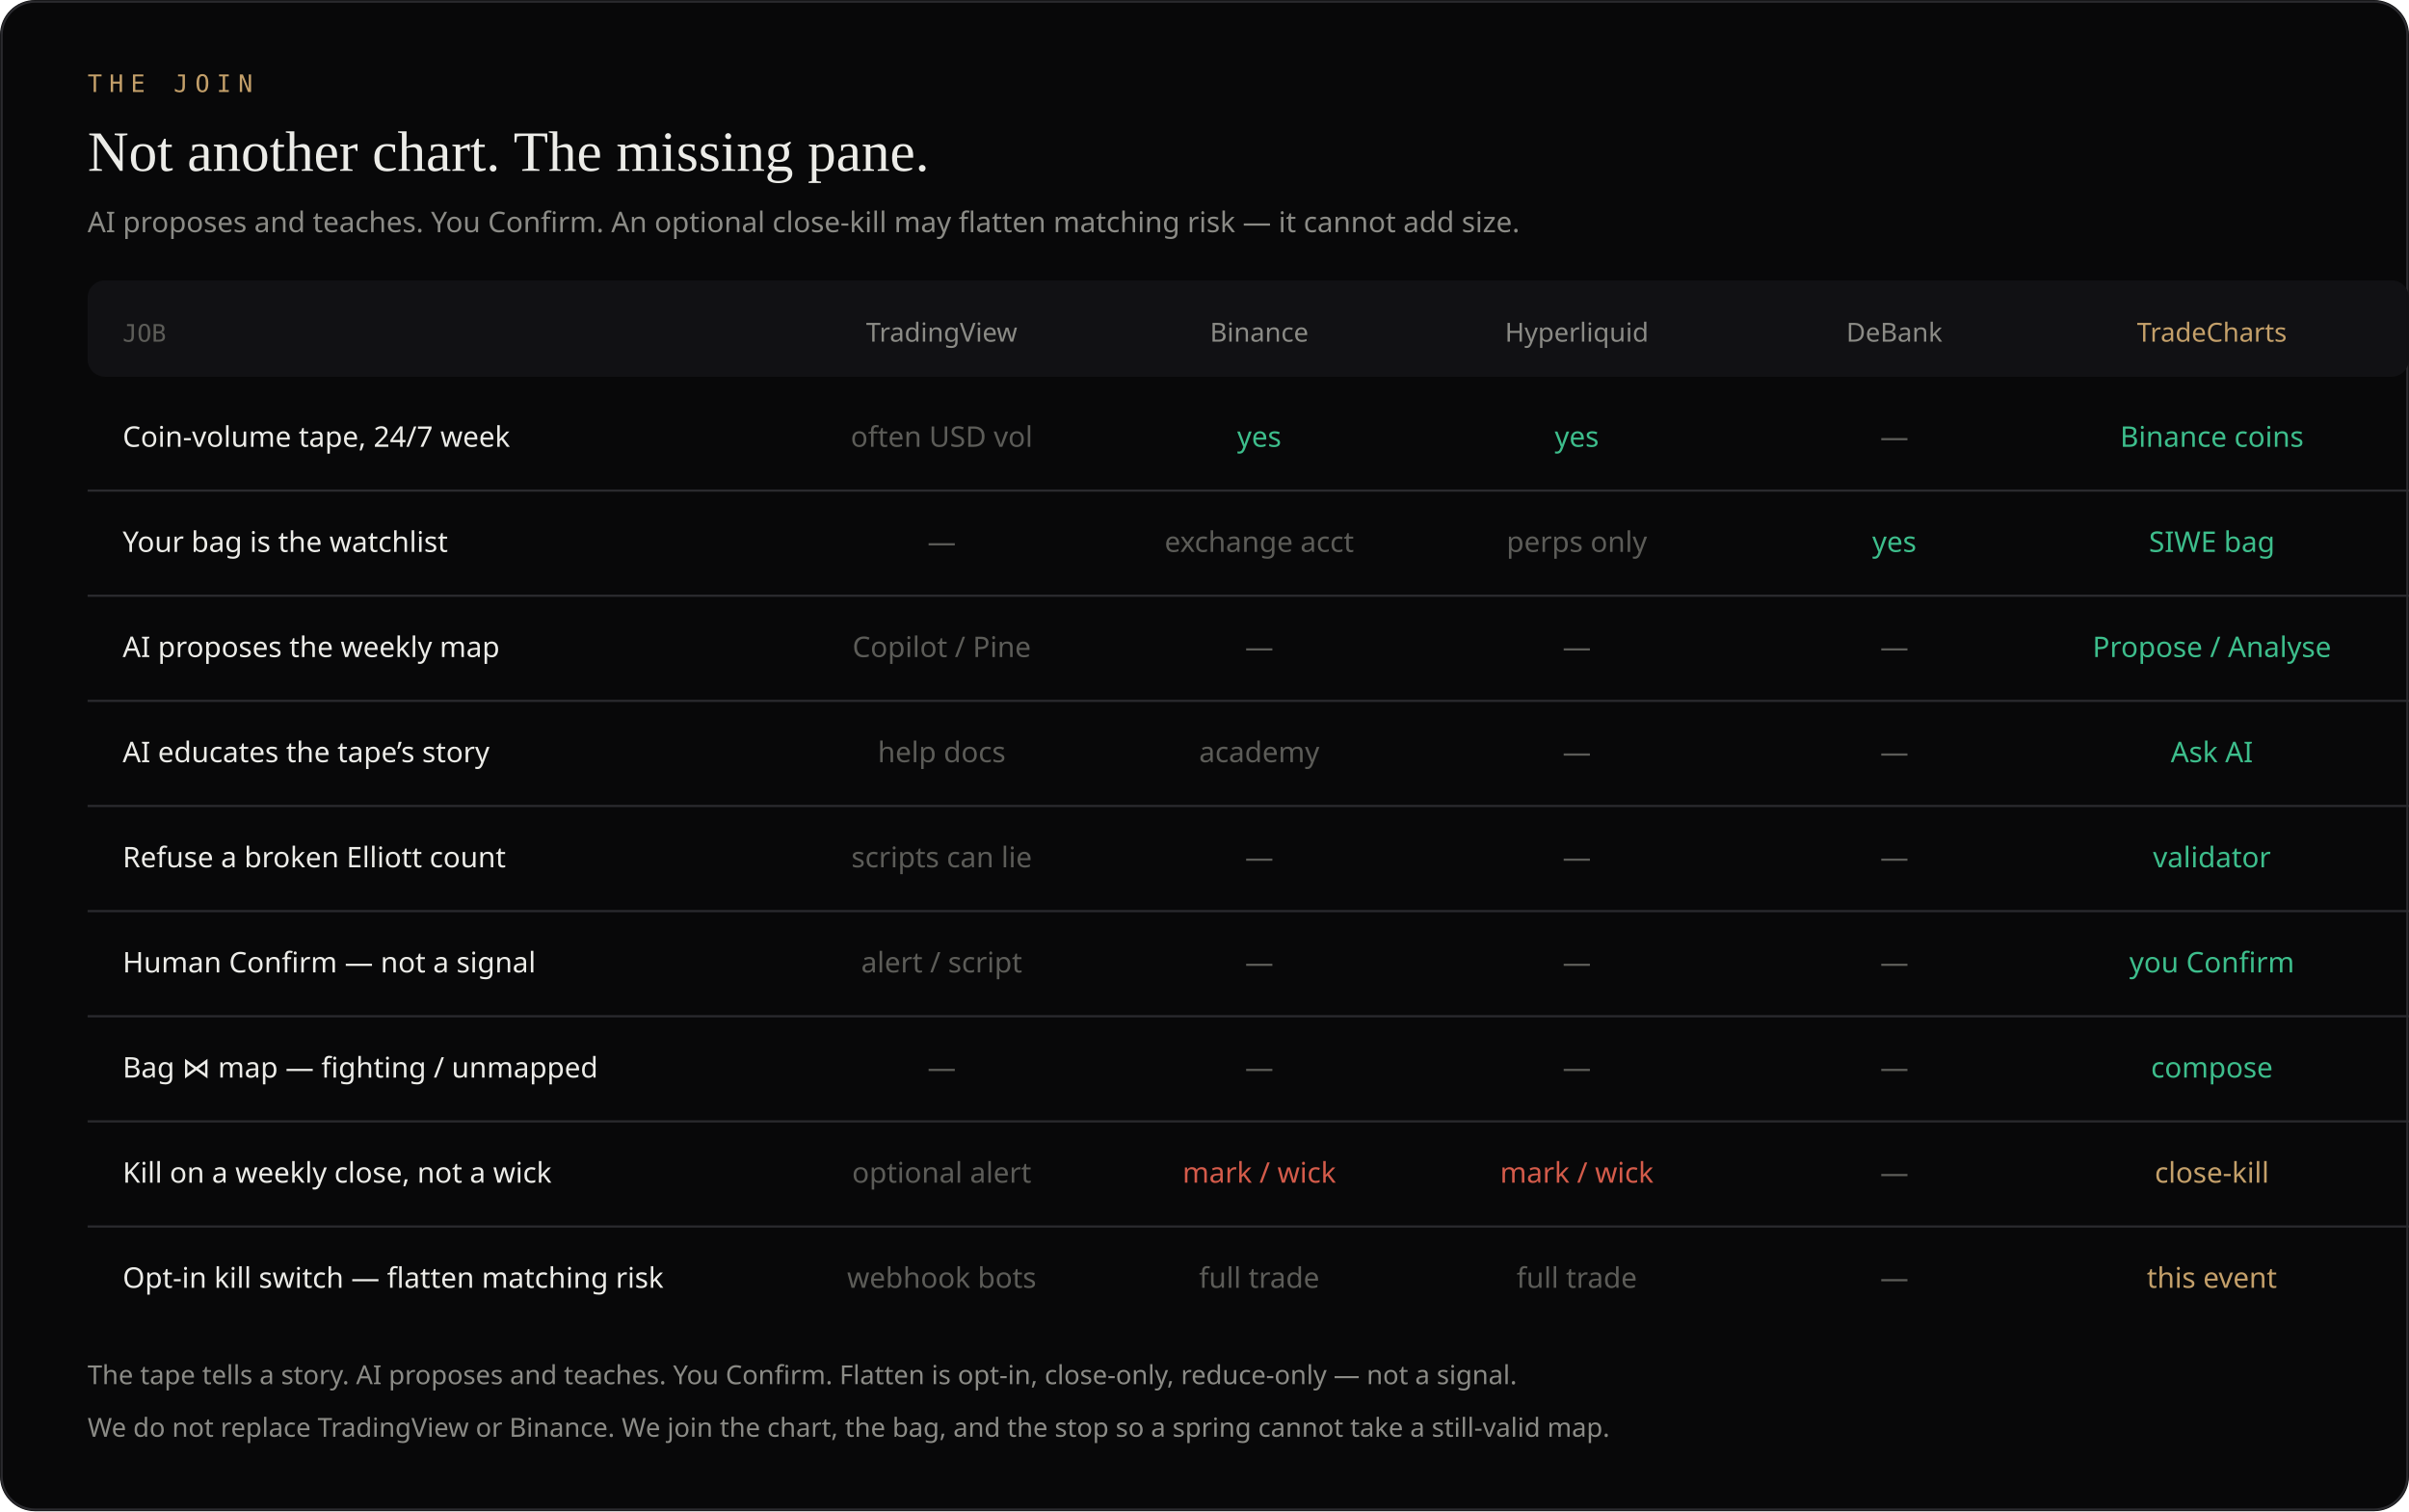
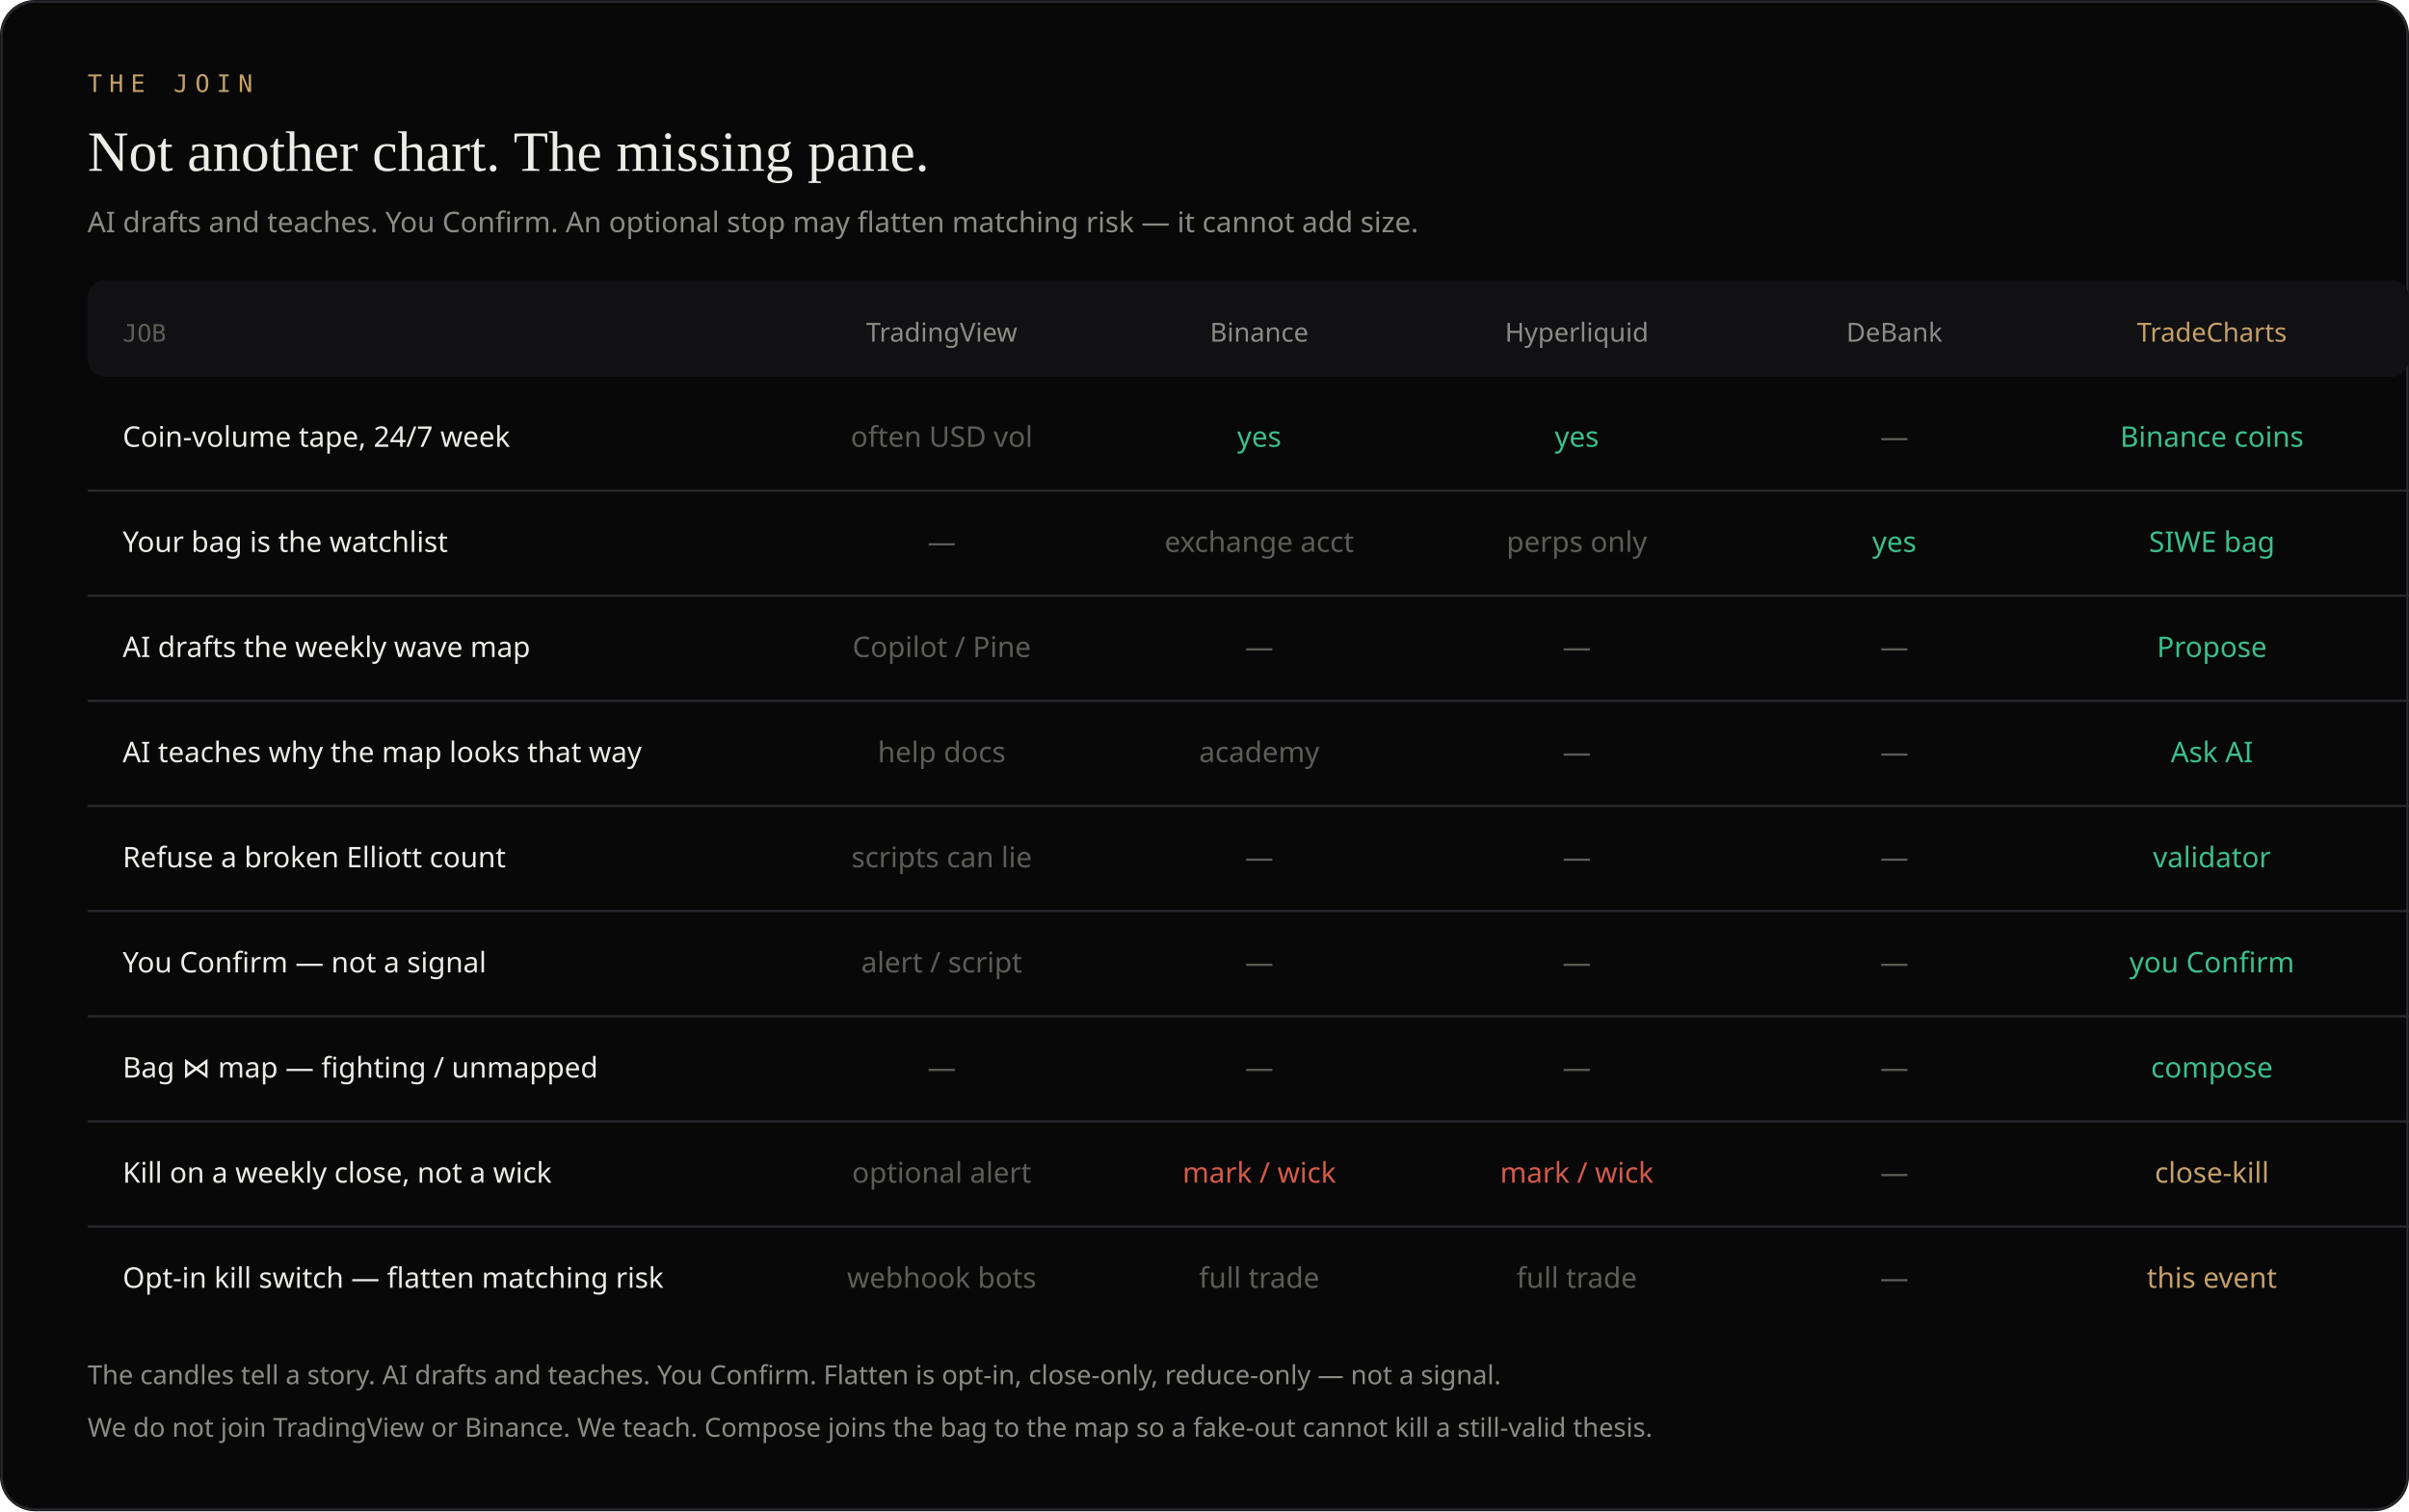
<svg xmlns="http://www.w3.org/2000/svg" width="1100" height="690" viewBox="0 0 1100 690" role="img" aria-label="TradeCharts versus TradingView, Binance, Hyperliquid, and DeBank">
  <rect width="1100" height="690" rx="16" fill="#080809" />
  <rect x="0.75" y="0.75" width="1098.5" height="688.5" rx="15.25" fill="none" stroke="#2a2a2e" />
  <text x="40" y="42" font-family="ui-monospace, SFMono-Regular, Menlo, Consolas, monospace" font-size="11" letter-spacing="3.2" fill="#c4a06a">THE JOIN</text>
  <text x="40" y="78" font-family="Georgia, 'Iowan Old Style', Times New Roman, serif" font-size="26" fill="#ecece8">Not another chart. The missing pane.</text>
-   <text x="40" y="106" font-family="ui-sans-serif, system-ui, Segoe UI, sans-serif" font-size="13" fill="#8b8b86">AI proposes and teaches. You Confirm. An optional close-kill may flatten matching risk — it cannot add size.</text>
+   <text x="40" y="106" font-family="ui-sans-serif, system-ui, Segoe UI, sans-serif" font-size="13" fill="#8b8b86">AI drafts and teaches. You Confirm. An optional stop may flatten matching risk — it cannot add size.</text>
  <rect x="40" y="128" width="1060" height="44" rx="8" fill="#111114" />
  <text x="56" y="156" font-family="ui-monospace, Menlo, Consolas, monospace" font-size="11" fill="#5c5c58">JOB</text>
  <text x="430" y="156" text-anchor="middle" font-family="ui-sans-serif, system-ui, sans-serif" font-size="12" fill="#8b8b86">TradingView</text>
  <text x="575" y="156" text-anchor="middle" font-family="ui-sans-serif, system-ui, sans-serif" font-size="12" fill="#8b8b86">Binance</text>
  <text x="720" y="156" text-anchor="middle" font-family="ui-sans-serif, system-ui, sans-serif" font-size="12" fill="#8b8b86">Hyperliquid</text>
  <text x="865" y="156" text-anchor="middle" font-family="ui-sans-serif, system-ui, sans-serif" font-size="12" fill="#8b8b86">DeBank</text>
  <text x="1010" y="156" text-anchor="middle" font-family="ui-sans-serif, system-ui, sans-serif" font-size="12" fill="#c4a06a">TradeCharts</text>
  <g font-family="ui-sans-serif, system-ui, sans-serif" font-size="13">
    <text x="56" y="204" fill="#ecece8">Coin-volume tape, 24/7 week</text>
    <text x="430" y="204" text-anchor="middle" fill="#5c5c58">often USD vol</text>
    <text x="575" y="204" text-anchor="middle" fill="#3dbe8c">yes</text>
    <text x="720" y="204" text-anchor="middle" fill="#3dbe8c">yes</text>
    <text x="865" y="204" text-anchor="middle" fill="#5c5c58">—</text>
    <text x="1010" y="204" text-anchor="middle" fill="#3dbe8c">Binance coins</text>
    <line x1="40" x2="1100" y1="224" y2="224" stroke="#2a2a2e" />
    <text x="56" y="252" fill="#ecece8">Your bag is the watchlist</text>
    <text x="430" y="252" text-anchor="middle" fill="#5c5c58">—</text>
    <text x="575" y="252" text-anchor="middle" fill="#5c5c58">exchange acct</text>
    <text x="720" y="252" text-anchor="middle" fill="#5c5c58">perps only</text>
    <text x="865" y="252" text-anchor="middle" fill="#3dbe8c">yes</text>
    <text x="1010" y="252" text-anchor="middle" fill="#3dbe8c">SIWE bag</text>
    <line x1="40" x2="1100" y1="272" y2="272" stroke="#2a2a2e" />
-     <text x="56" y="300" fill="#ecece8">AI proposes the weekly map</text>
+     <text x="56" y="300" fill="#ecece8">AI drafts the weekly wave map</text>
    <text x="430" y="300" text-anchor="middle" fill="#5c5c58">Copilot / Pine</text>
    <text x="575" y="300" text-anchor="middle" fill="#5c5c58">—</text>
    <text x="720" y="300" text-anchor="middle" fill="#5c5c58">—</text>
    <text x="865" y="300" text-anchor="middle" fill="#5c5c58">—</text>
-     <text x="1010" y="300" text-anchor="middle" fill="#3dbe8c">Propose / Analyse</text>
+     <text x="1010" y="300" text-anchor="middle" fill="#3dbe8c">Propose</text>
    <line x1="40" x2="1100" y1="320" y2="320" stroke="#2a2a2e" />
-     <text x="56" y="348" fill="#ecece8">AI educates the tape’s story</text>
+     <text x="56" y="348" fill="#ecece8">AI teaches why the map looks that way</text>
    <text x="430" y="348" text-anchor="middle" fill="#5c5c58">help docs</text>
    <text x="575" y="348" text-anchor="middle" fill="#5c5c58">academy</text>
    <text x="720" y="348" text-anchor="middle" fill="#5c5c58">—</text>
    <text x="865" y="348" text-anchor="middle" fill="#5c5c58">—</text>
    <text x="1010" y="348" text-anchor="middle" fill="#3dbe8c">Ask AI</text>
    <line x1="40" x2="1100" y1="368" y2="368" stroke="#2a2a2e" />
    <text x="56" y="396" fill="#ecece8">Refuse a broken Elliott count</text>
    <text x="430" y="396" text-anchor="middle" fill="#5c5c58">scripts can lie</text>
    <text x="575" y="396" text-anchor="middle" fill="#5c5c58">—</text>
    <text x="720" y="396" text-anchor="middle" fill="#5c5c58">—</text>
    <text x="865" y="396" text-anchor="middle" fill="#5c5c58">—</text>
    <text x="1010" y="396" text-anchor="middle" fill="#3dbe8c">validator</text>
    <line x1="40" x2="1100" y1="416" y2="416" stroke="#2a2a2e" />
-     <text x="56" y="444" fill="#ecece8">Human Confirm — not a signal</text>
+     <text x="56" y="444" fill="#ecece8">You Confirm — not a signal</text>
    <text x="430" y="444" text-anchor="middle" fill="#5c5c58">alert / script</text>
    <text x="575" y="444" text-anchor="middle" fill="#5c5c58">—</text>
    <text x="720" y="444" text-anchor="middle" fill="#5c5c58">—</text>
    <text x="865" y="444" text-anchor="middle" fill="#5c5c58">—</text>
    <text x="1010" y="444" text-anchor="middle" fill="#3dbe8c">you Confirm</text>
    <line x1="40" x2="1100" y1="464" y2="464" stroke="#2a2a2e" />
    <text x="56" y="492" fill="#ecece8">Bag ⋈ map — fighting / unmapped</text>
    <text x="430" y="492" text-anchor="middle" fill="#5c5c58">—</text>
    <text x="575" y="492" text-anchor="middle" fill="#5c5c58">—</text>
    <text x="720" y="492" text-anchor="middle" fill="#5c5c58">—</text>
    <text x="865" y="492" text-anchor="middle" fill="#5c5c58">—</text>
    <text x="1010" y="492" text-anchor="middle" fill="#3dbe8c">compose</text>
    <line x1="40" x2="1100" y1="512" y2="512" stroke="#2a2a2e" />
    <text x="56" y="540" fill="#ecece8">Kill on a weekly close, not a wick</text>
    <text x="430" y="540" text-anchor="middle" fill="#5c5c58">optional alert</text>
    <text x="575" y="540" text-anchor="middle" fill="#d45b4a">mark / wick</text>
    <text x="720" y="540" text-anchor="middle" fill="#d45b4a">mark / wick</text>
    <text x="865" y="540" text-anchor="middle" fill="#5c5c58">—</text>
    <text x="1010" y="540" text-anchor="middle" fill="#c4a06a">close-kill</text>
    <line x1="40" x2="1100" y1="560" y2="560" stroke="#2a2a2e" />
    <text x="56" y="588" fill="#ecece8">Opt-in kill switch — flatten matching risk</text>
    <text x="430" y="588" text-anchor="middle" fill="#5c5c58">webhook bots</text>
    <text x="575" y="588" text-anchor="middle" fill="#5c5c58">full trade</text>
    <text x="720" y="588" text-anchor="middle" fill="#5c5c58">full trade</text>
    <text x="865" y="588" text-anchor="middle" fill="#5c5c58">—</text>
    <text x="1010" y="588" text-anchor="middle" fill="#c4a06a">this event</text>
  </g>
-   <text x="40" y="632" font-family="ui-sans-serif, system-ui, sans-serif" font-size="12" fill="#8b8b86">The tape tells a story. AI proposes and teaches. You Confirm. Flatten is opt-in, close-only, reduce-only — not a signal.</text>
-   <text x="40" y="656" font-family="ui-sans-serif, system-ui, sans-serif" font-size="12" fill="#8b8b86">We do not replace TradingView or Binance. We join the chart, the bag, and the stop so a spring cannot take a still-valid map.</text>
+   <text x="40" y="632" font-family="ui-sans-serif, system-ui, sans-serif" font-size="12" fill="#8b8b86">The candles tell a story. AI drafts and teaches. You Confirm. Flatten is opt-in, close-only, reduce-only — not a signal.</text>
+   <text x="40" y="656" font-family="ui-sans-serif, system-ui, sans-serif" font-size="12" fill="#8b8b86">We do not join TradingView or Binance. We teach. Compose joins the bag to the map so a fake-out cannot kill a still-valid thesis.</text>
</svg>
